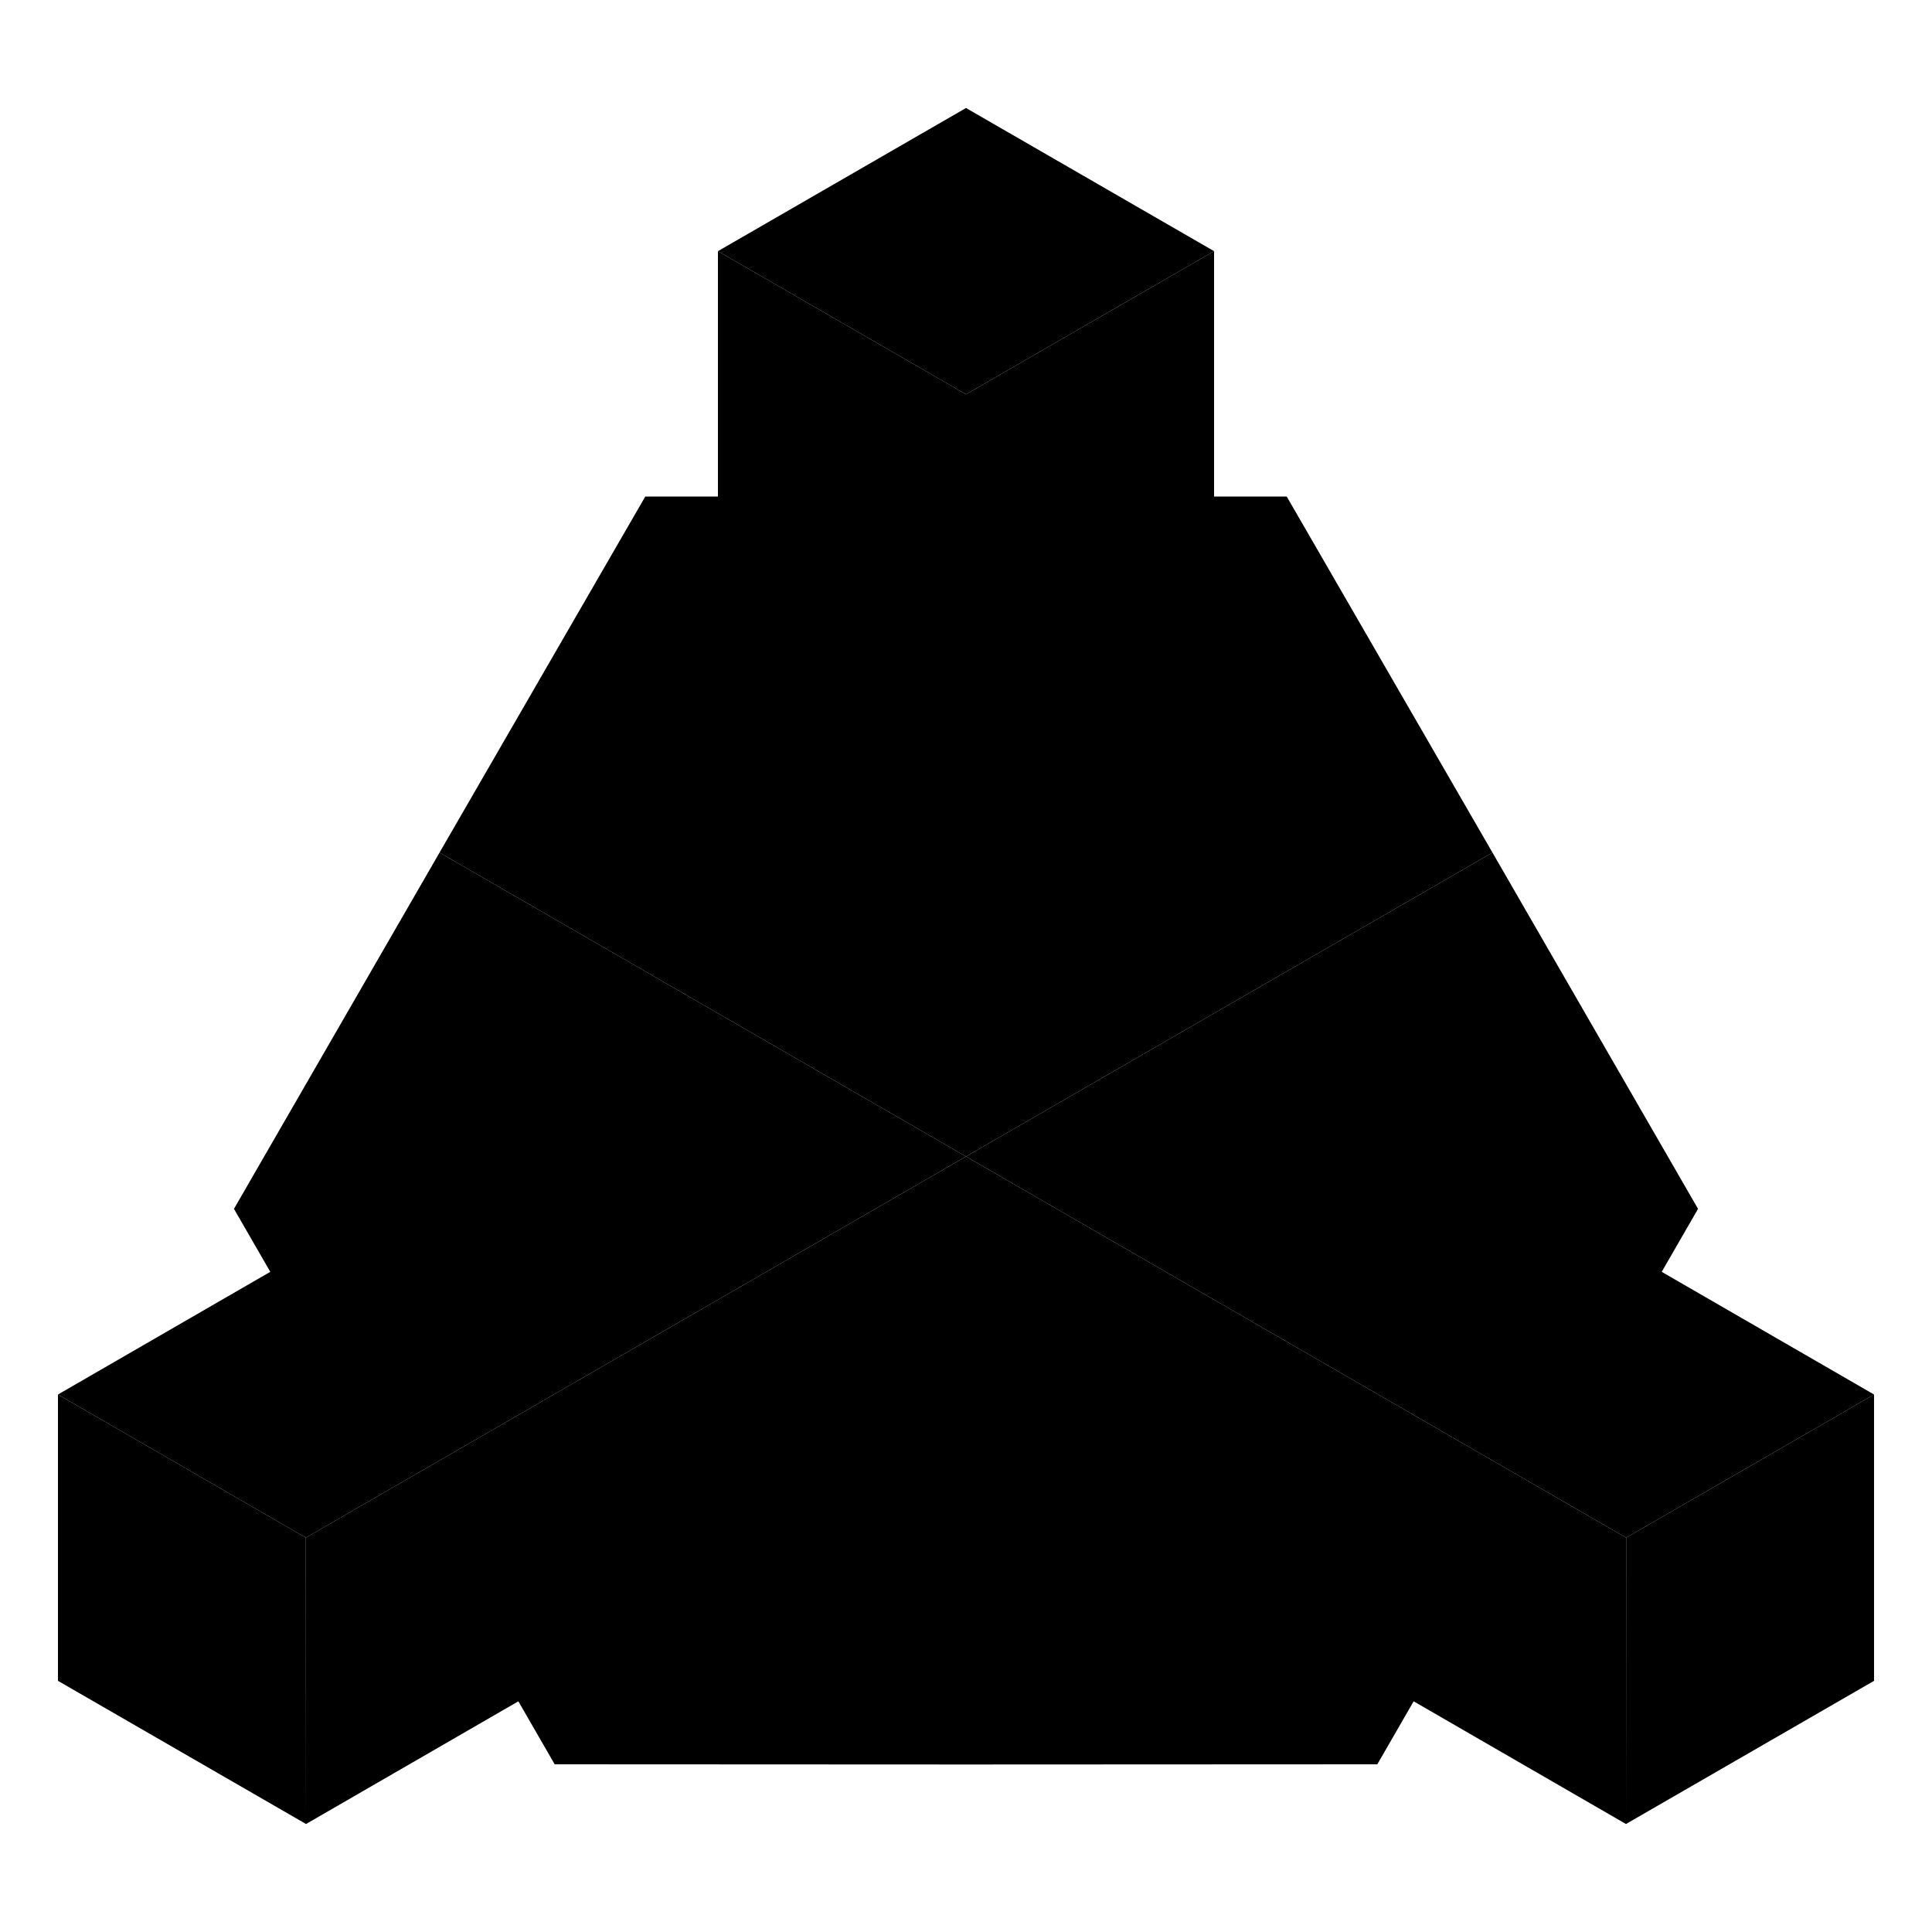
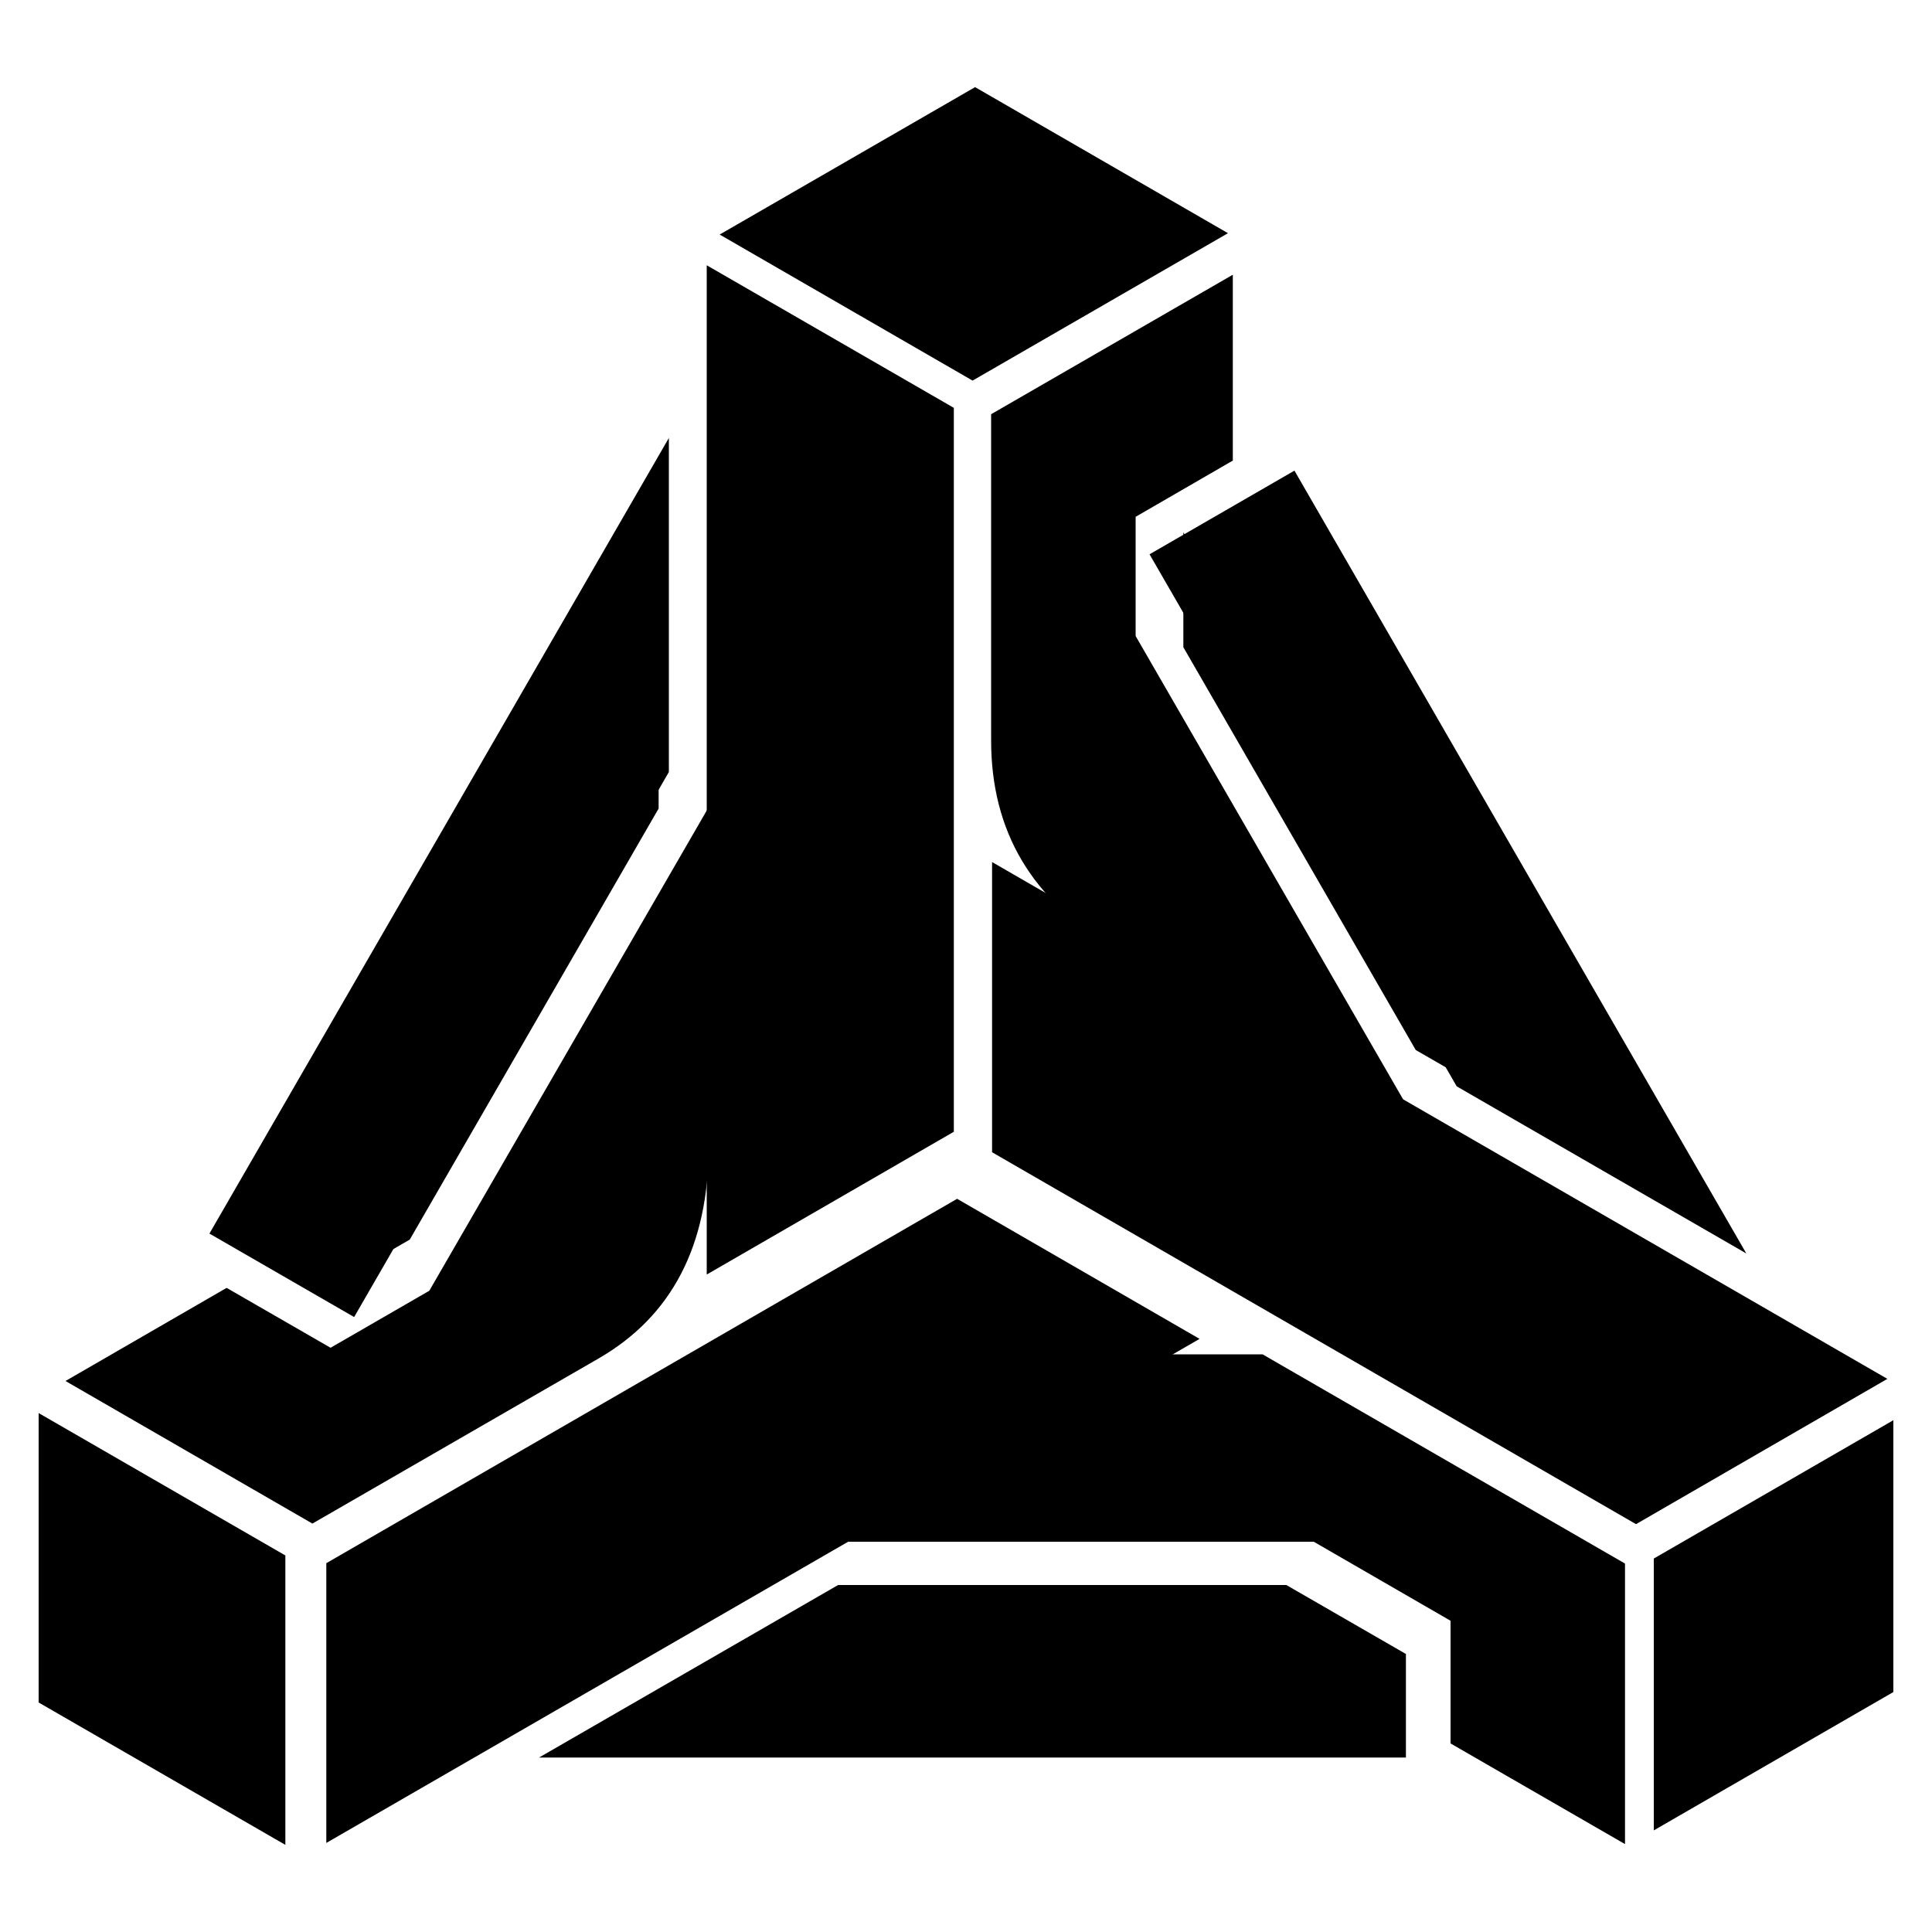
<svg xmlns="http://www.w3.org/2000/svg" viewBox="0 0 100 100" fill="currentColor" role="img" aria-label="CoreThree">
  <g data-arm="honesty" data-core="Честность">
-     <path data-facet="cap" d="M37.16 13.00 L50.00 5.59 L62.84 13.00 L50.00 20.41 Z" />
-     <path data-facet="left" d="M50.00 59.86 L50.00 20.41 L37.16 13.00 L37.16 25.70 L33.40 25.70 L22.75 44.13 Z" />
-     <path data-facet="right" d="M50.00 59.86 L77.25 44.13 L66.60 25.70 L62.84 25.70 L62.84 13.00 L50.00 20.41 Z" />
+     <path data-facet="beam" d="M67.00 24.36 L90.39 64.88 L75.40 56.23 L59.50 28.69 Z" />
+     <path data-facet="inner" d="M78.44 57.32 L73.28 54.35 L61.25 33.50 L61.25 27.55 Z" />
+     <path data-facet="ell" d="M63.81 14.22 L63.81 23.84 L58.78 26.75 L58.78 32.92 L73.31 58.09 L57.66 49.05 Q51.30 45.39 51.30 38.32 L51.30 21.44 Z" />
+     <path data-facet="column" d="M49.37 21.11 L49.37 58.58 L36.58 65.97 L36.58 13.73 Z" />
+     <path data-facet="cap" d="M50.47 4.51 L63.56 12.07 L50.34 19.70 L37.25 12.14 Z" />
  </g>
  <g data-arm="speed" data-core="Скорость">
-     <path data-facet="cap" d="M97.00 72.18 L97.00 87.00 L84.16 94.41 L84.17 79.59 Z" />
-     <path data-facet="left" d="M50.00 59.86 L84.17 79.59 L97.00 72.18 L86.01 65.83 L87.89 62.57 L77.25 44.13 Z" />
-     <path data-facet="right" d="M50.00 59.86 L50.00 91.33 L71.29 91.32 L73.17 88.06 L84.16 94.41 L84.17 79.59 Z" />
+     <path data-facet="front" d="M66.58 82.04 L72.77 85.61 L72.77 90.97 L27.90 90.97 L43.38 82.04 Z" />
+     <path data-facet="top" d="M58.16 70.10 L65.35 70.10 L84.11 80.93 L84.11 95.45 L75.08 90.24 L75.08 83.89 L68.00 79.80 L41.36 79.80 Z" />
+     <path data-facet="column" d="M84.68 78.89 L51.35 59.64 L51.35 44.62 L97.69 71.37 Z" />
+     <path data-facet="cap" d="M98.00 87.58 L85.60 94.74 L85.60 80.67 L98.00 73.51 Z" />
  </g>
  <g data-arm="craft" data-core="Профессионализм">
-     <path data-facet="cap" d="M15.84 94.41 L3.00 87.00 L3.00 72.18 L15.83 79.59 Z" />
-     <path data-facet="left" d="M50.00 59.86 L15.83 79.59 L15.84 94.41 L26.83 88.06 L28.71 91.32 L50.00 91.33 Z" />
-     <path data-facet="right" d="M50.00 59.86 L22.75 44.13 L12.11 62.57 L13.99 65.83 L3.00 72.18 L15.83 79.59 Z" />
+     <path data-facet="beam" d="M10.84 63.85 L34.62 22.67 L34.62 39.96 L18.33 68.17 Z" />
+     <path data-facet="inner" d="M34.09 36.48 L34.09 41.85 L21.21 64.16 L16.56 66.85 Z" />
+     <path data-facet="ell" d="M3.39 71.48 L11.73 66.66 L17.11 69.76 L22.22 66.81 L36.68 41.78 L36.68 59.33 Q36.68 67.02 30.99 70.31 L16.17 78.86 Z" />
+     <path data-facet="column" d="M16.89 80.91 L49.54 62.05 L62.09 69.30 L16.89 95.39 Z" />
+     <path data-facet="cap" d="M2.00 88.12 L2.00 73.14 L14.77 80.51 L14.77 95.49 Z" />
  </g>
</svg>
